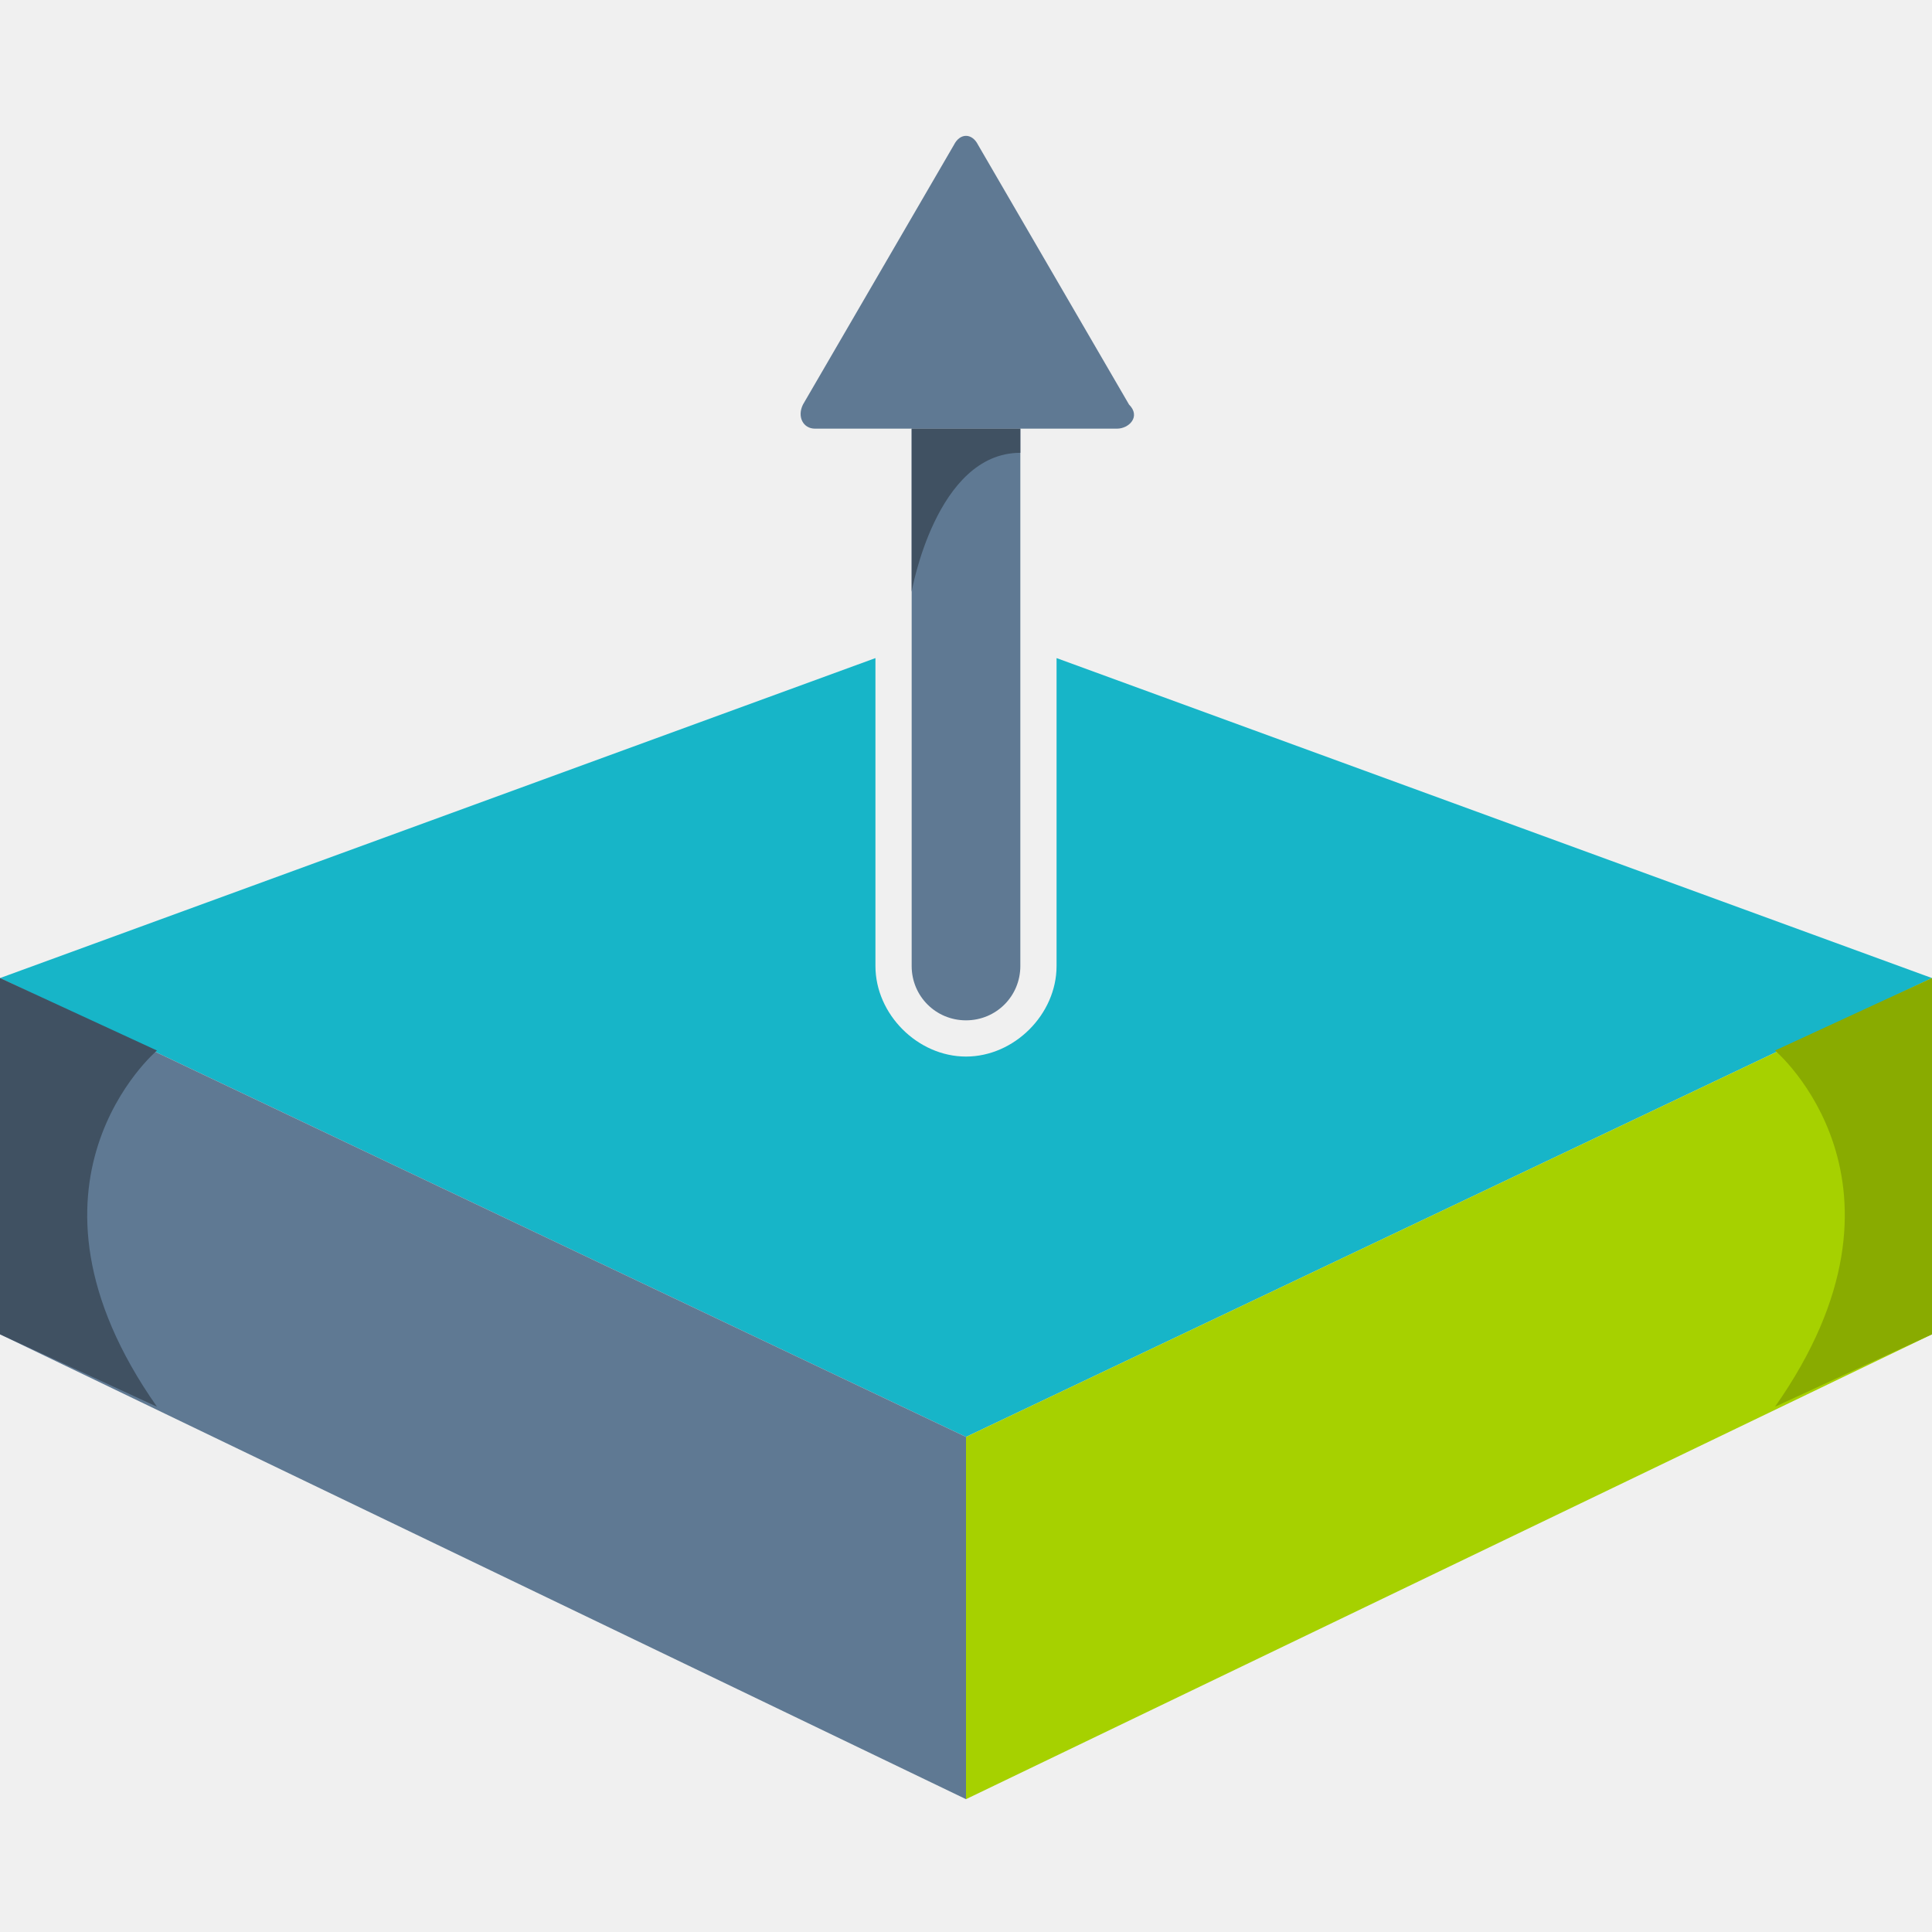
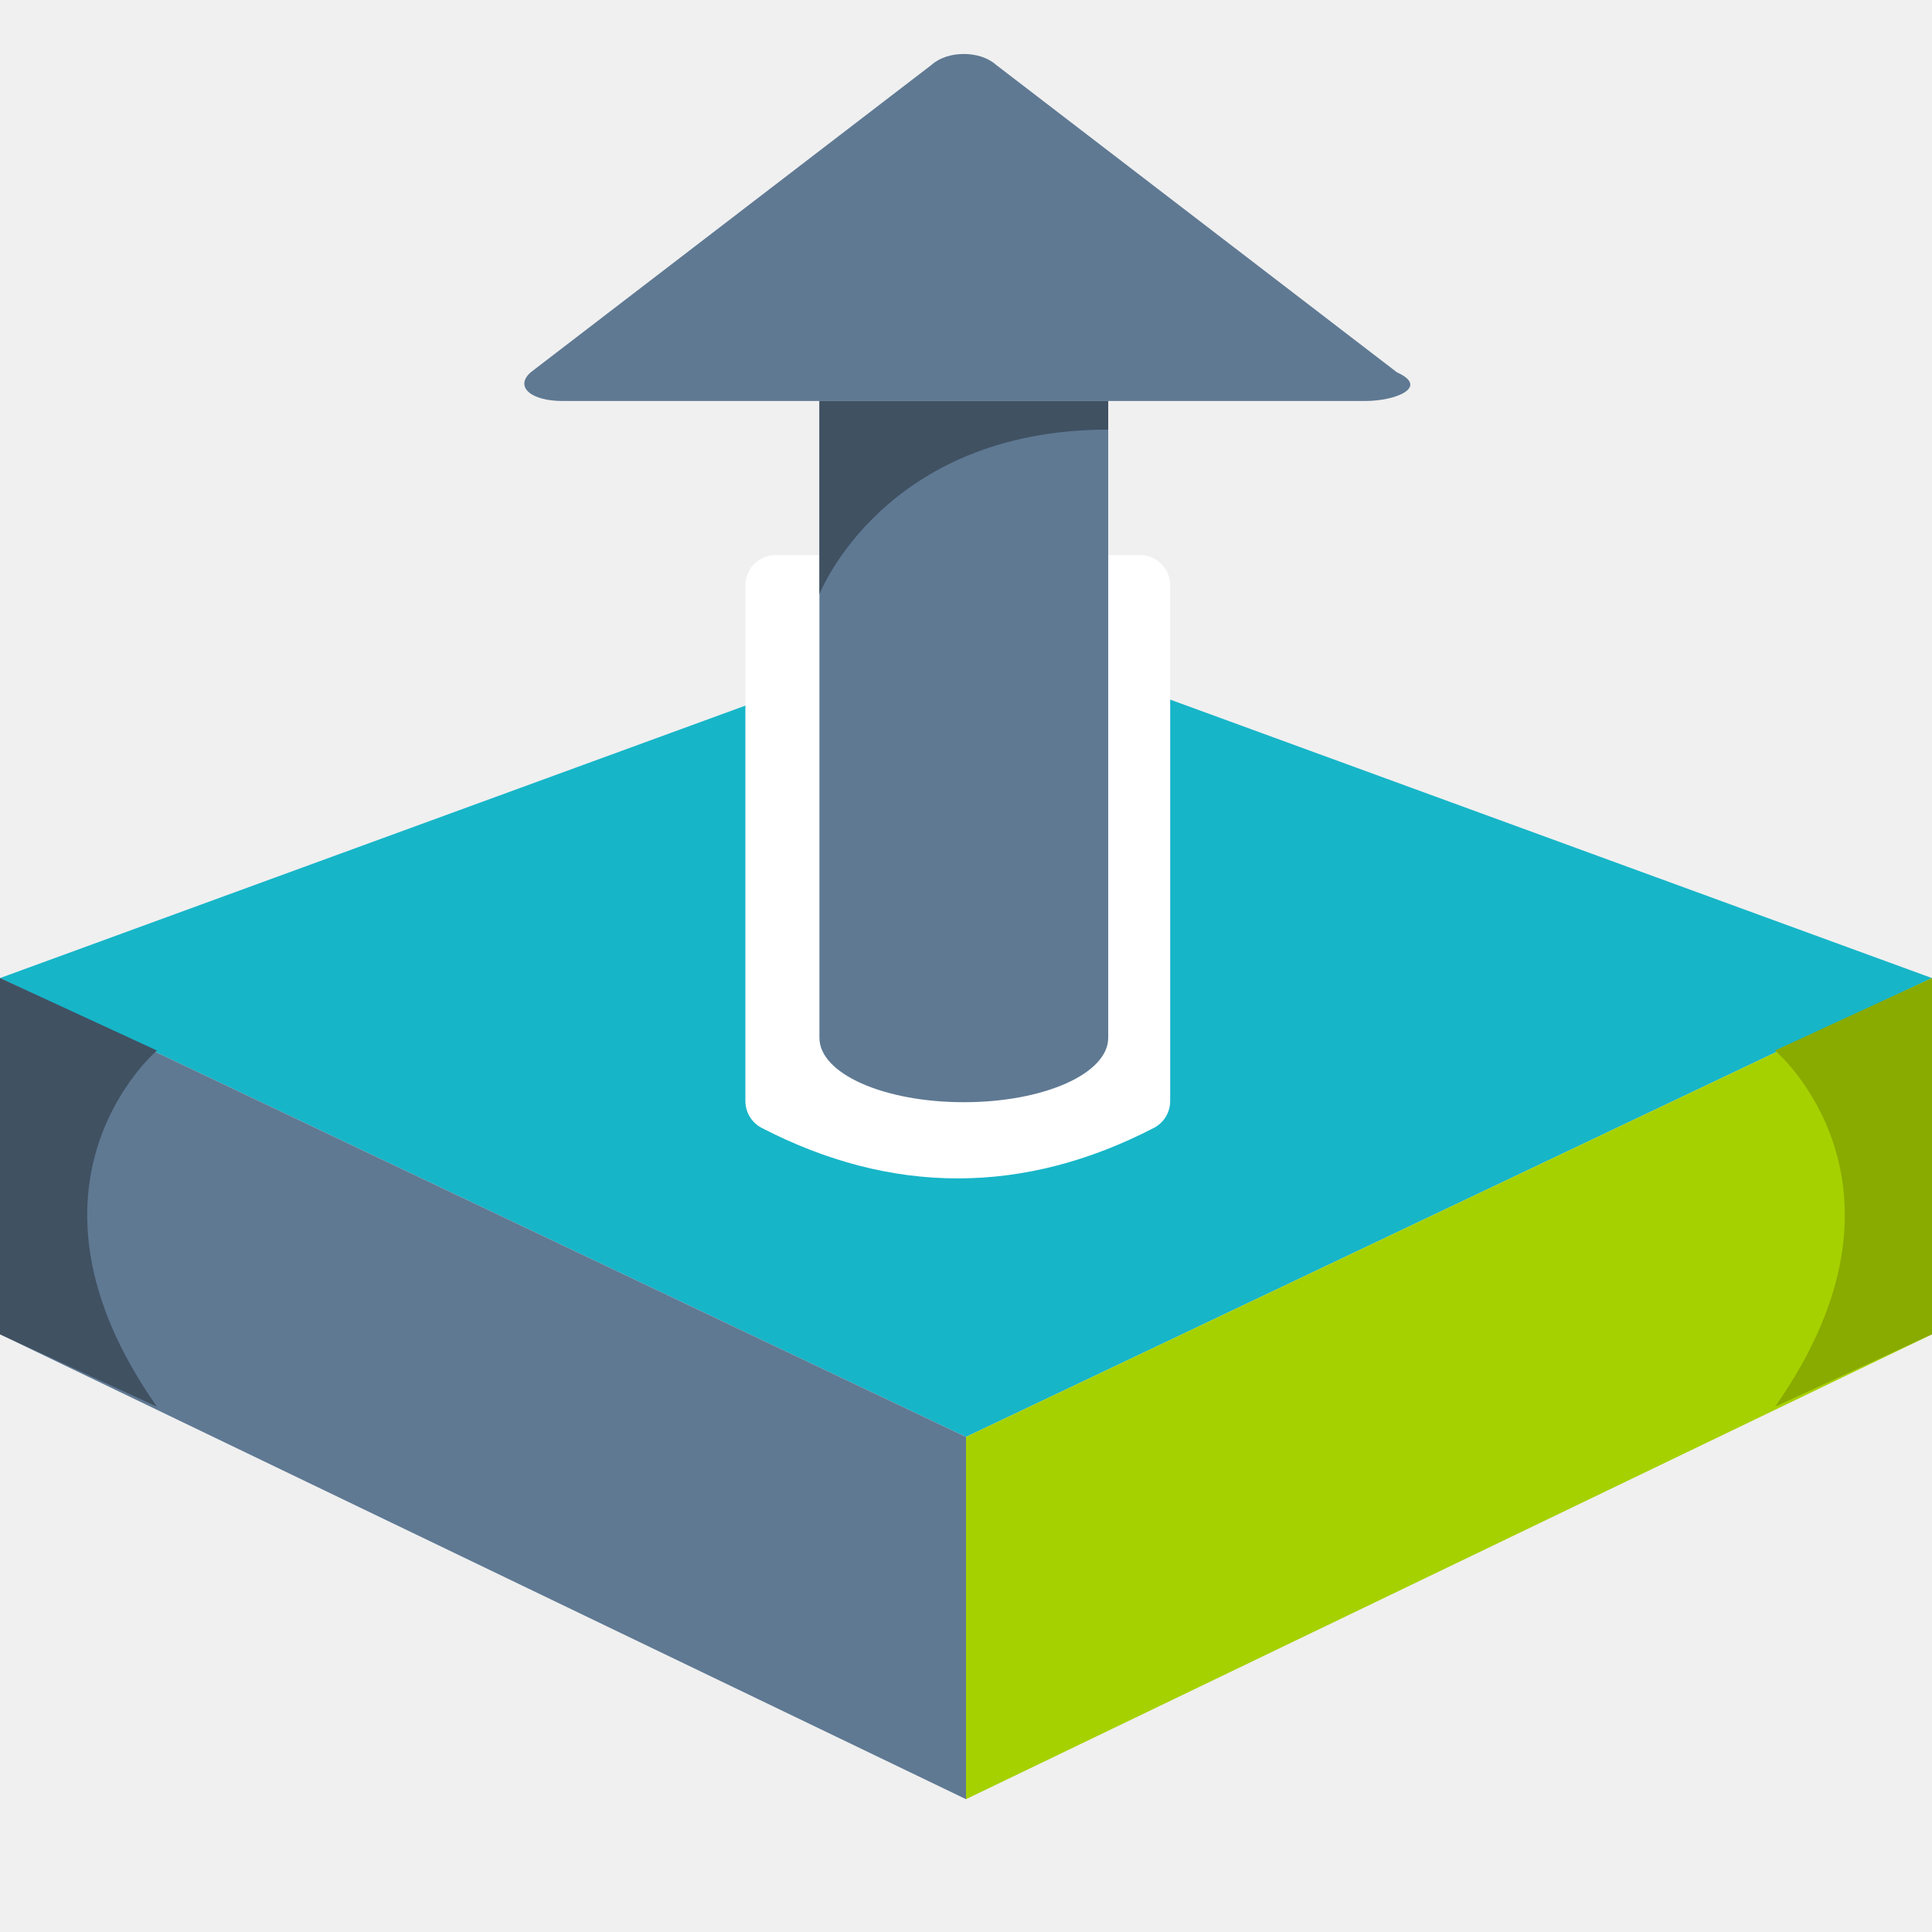
<svg xmlns="http://www.w3.org/2000/svg" version="1.1" id="Capa_1" x="0px" y="0px" viewBox="0 0 32 32" style="enable-background:new 0 0 32 32;" xml:space="preserve">
-   <style type="text/css">
+   <defs id="defs2768" />
+   <style type="text/css" id="style2745">
	.st0{fill:#17B5C8;}
	.st1{fill:#11828F;}
	.st2{fill:none;}
	.st3{fill:#A6D100;}
	.st4{fill:#89AB00;}
	.st5{fill:#5F7993;}
	.st6{fill:#405162;}
	.st7{fill:#FFFFFF;}
	.st8{fill:#3A5368;}
</style>
-   <path class="st0" d="M17.5,10.9V16c0,0.8-0.7,1.5-1.5,1.5c-0.8,0-1.5-0.7-1.5-1.5v-5.1L0,16.2l16,7.6l16-7.6L17.5,10.9z" />
-   <polygon class="st3" points="32,16.2 32,22.1 16,29.8 16,23.8 " />
-   <g>
-     <path class="st5" d="M15.1,7.1h1.8V16c0,0.5-0.4,0.9-0.9,0.9h0c-0.5,0-0.9-0.4-0.9-0.9V7.1z" />
-     <path class="st5" d="M15.8,2.4l-2.5,4.3c-0.1,0.2,0,0.4,0.2,0.4h5c0.2,0,0.4-0.2,0.2-0.4l-2.5-4.3C16.1,2.2,15.9,2.2,15.8,2.4z" />
-     <path class="st6" d="M16.9,7.5V7.1h-1.8v0.4v2.3C15.1,9.8,15.5,7.5,16.9,7.5z" />
+   <path class="st0" d="M17.5,10.9V16c0,0.8-0.7,1.5-1.5,1.5c-0.8,0-1.5-0.7-1.5-1.5v-5.1L0,16.2l16,7.6l16-7.6L17.5,10.9z" id="path2747" />
+   <polygon class="st3" points="32,16.2 32,22.1 16,29.8 16,23.8 " id="polygon2749" />
+   <path style="opacity:1;fill:#ffffff;fill-opacity:1;fill-rule:nonzero;stroke:#ffffff;stroke-width:1.002;stroke-linecap:round;stroke-linejoin:round;stroke-miterlimit:4;stroke-dasharray:none;stroke-dashoffset:0;stroke-opacity:1" d="m 12.847,9.695 h 6.034 v 8.542 c -2.011,1.04 -4.023,1.04 -6.034,0 z" id="rect3315" />
+   <g id="g2757" transform="matrix(2.657447,0,0,1.18511,-26.55529,-1.77243)">
+     <path class="st5" d="m 15.1,7.1 h 1.8 V 16 c 0,0.5 -0.4,0.9 -0.9,0.9 v 0 c -0.5,0 -0.9,-0.4 -0.9,-0.9 z" id="path2751" style="fill:#5f7993" />
+     <path class="st5" d="m 15.8,2.4 -2.5,4.3 c -0.1,0.2 0,0.4 0.2,0.4 h 5 c 0.2,0 0.4,-0.2 0.2,-0.4 L 16.2,2.4 c -0.1,-0.2 -0.3,-0.2 -0.4,0 z" id="path2753" style="fill:#5f7993" />
+     <path class="st6" d="M 16.9,7.5 V 7.1 h -1.8 v 0.4 2.3 c 0,0 0.4,-2.3 1.8,-2.3 z" id="path2755" style="fill:#405162" />
  </g>
-   <polygon class="st5" points="0,16.2 0,22.1 16,29.8 16,23.8 " />
-   <path class="st6" d="M2.6,17.4c0,0-2.6,2.2,0,5.9L0,22.1v-5.9L2.6,17.4z" />
-   <path class="st4" d="M29.4,17.4c0,0,2.6,2.2,0,5.9l2.6-1.2v-5.9L29.4,17.4z" />
+   <polygon class="st5" points="0,16.2 0,22.1 16,29.8 16,23.8 " id="polygon2759" />
+   <path class="st6" d="M2.6,17.4c0,0-2.6,2.2,0,5.9L0,22.1v-5.9L2.6,17.4z" id="path2761" />
+   <path class="st4" d="M29.4,17.4c0,0,2.6,2.2,0,5.9l2.6-1.2v-5.9L29.4,17.4z" id="path2763" />
</svg>
